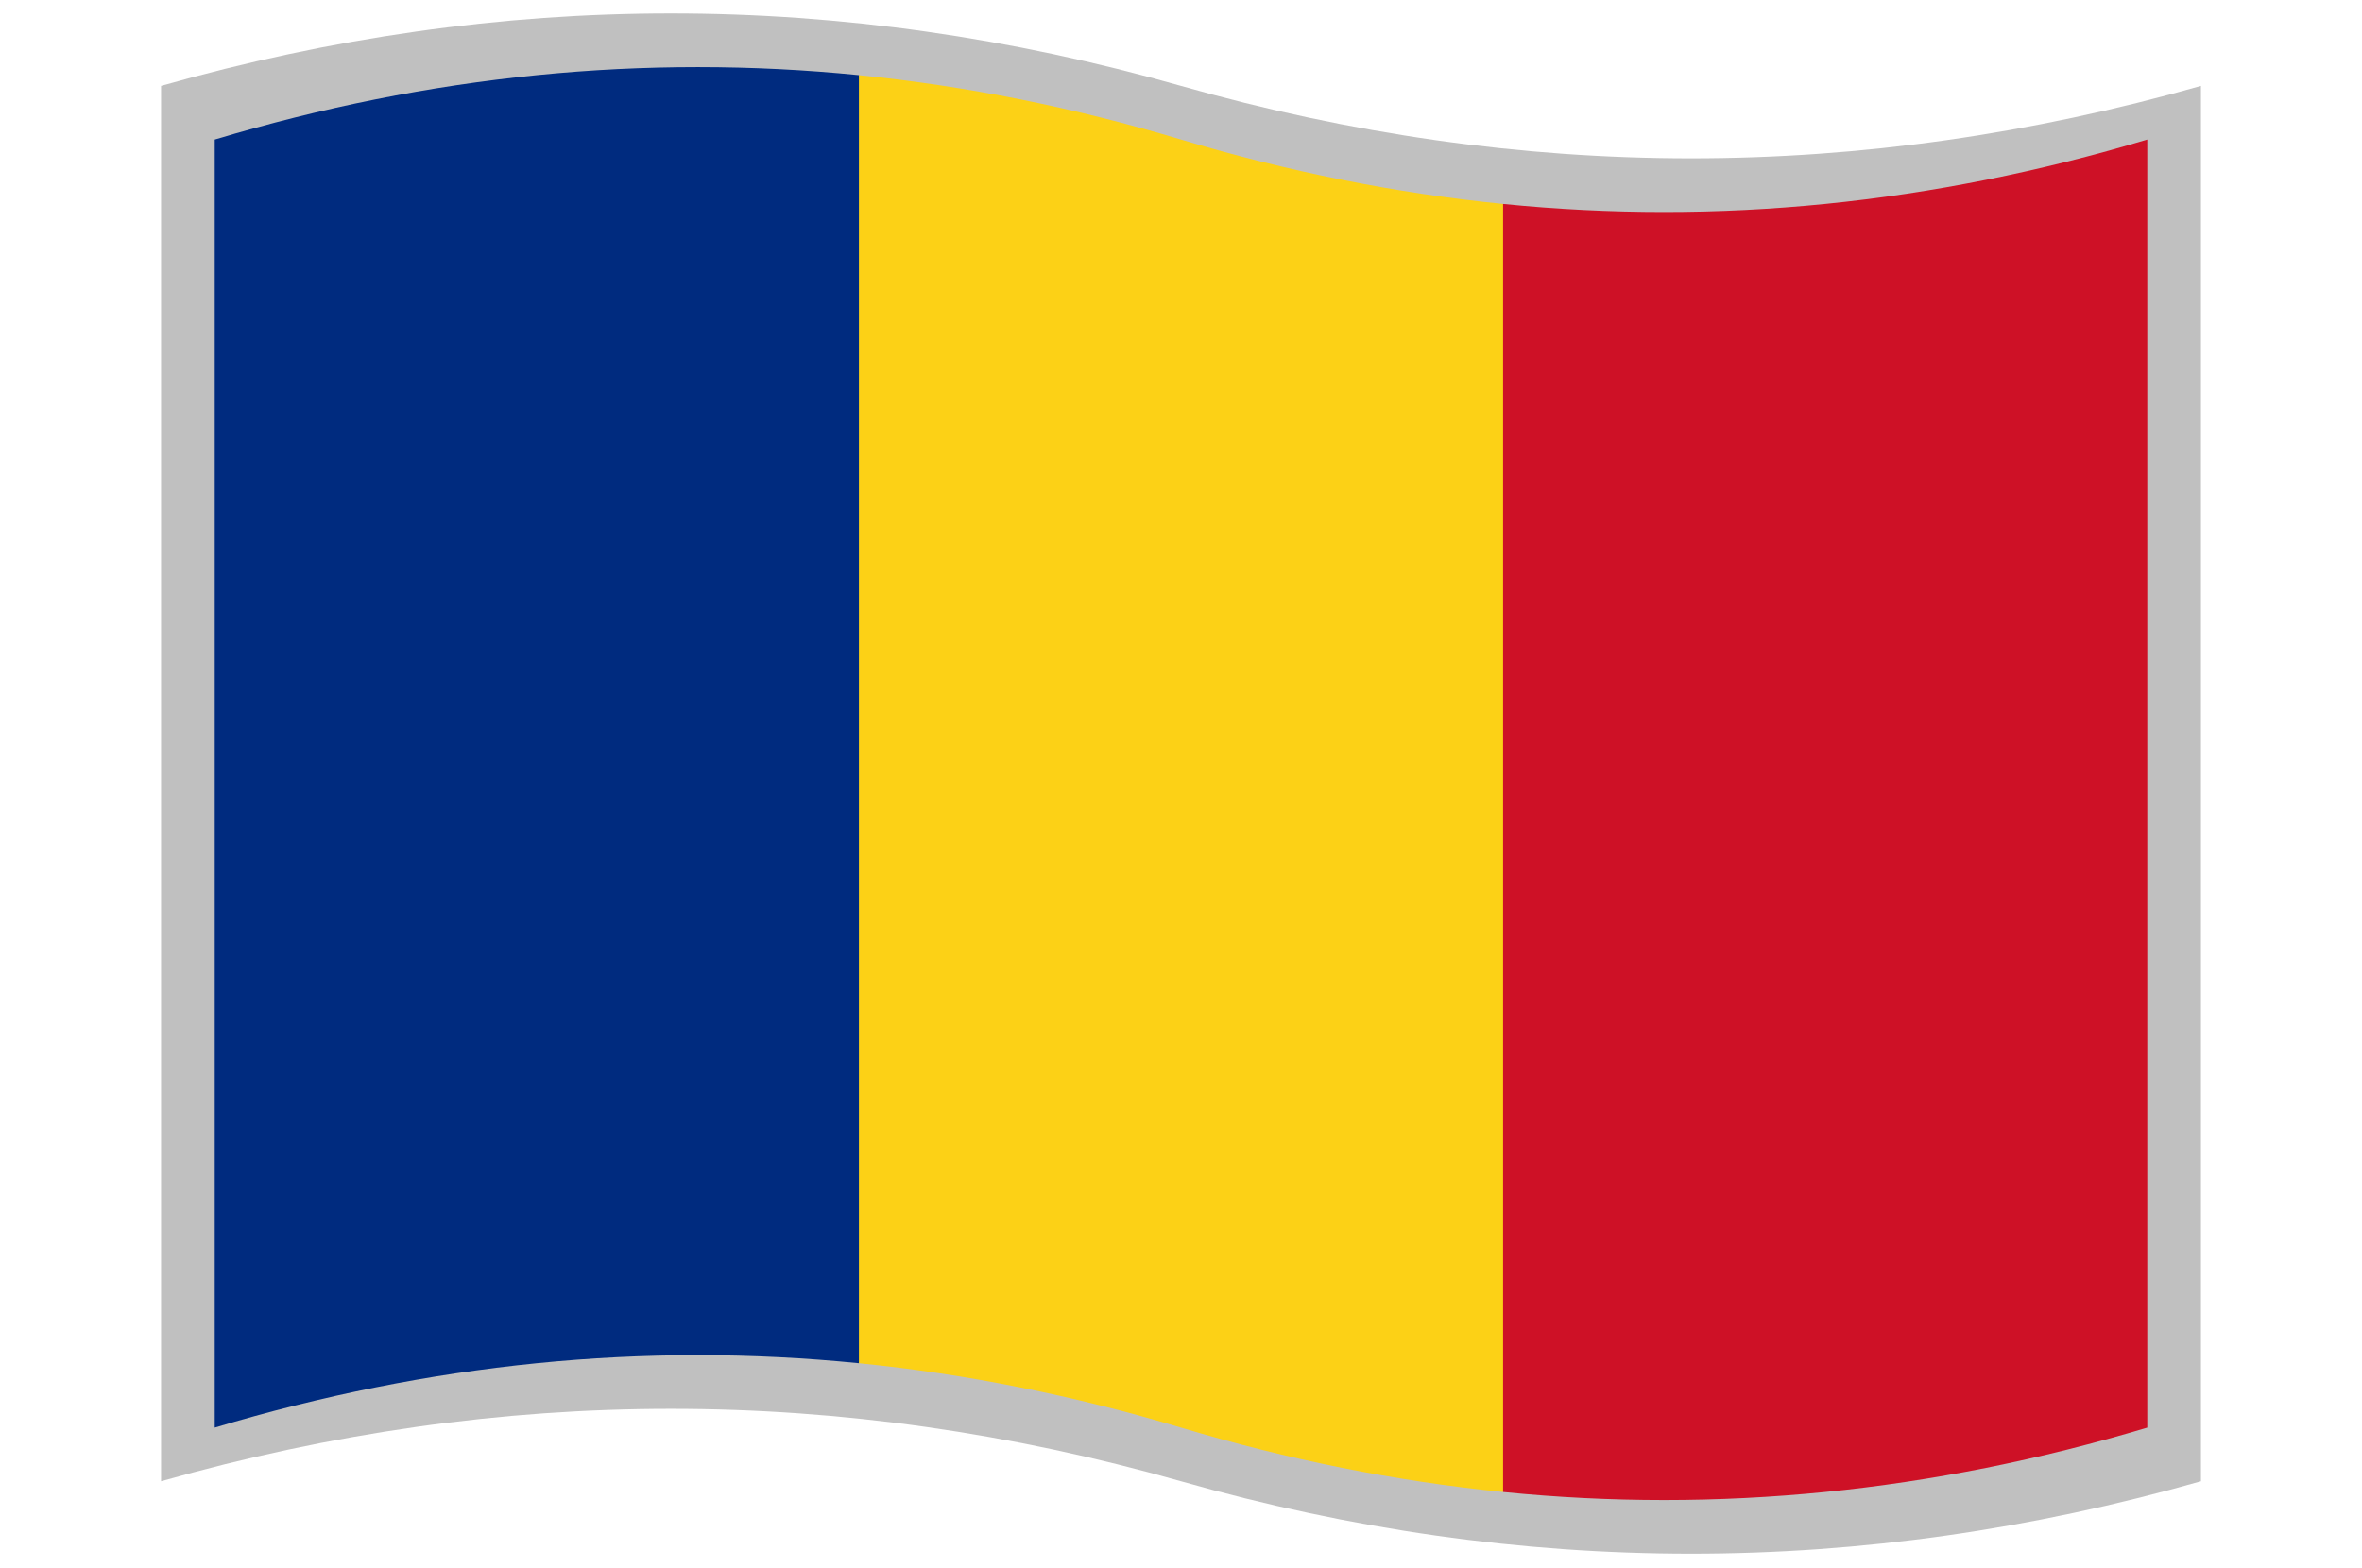
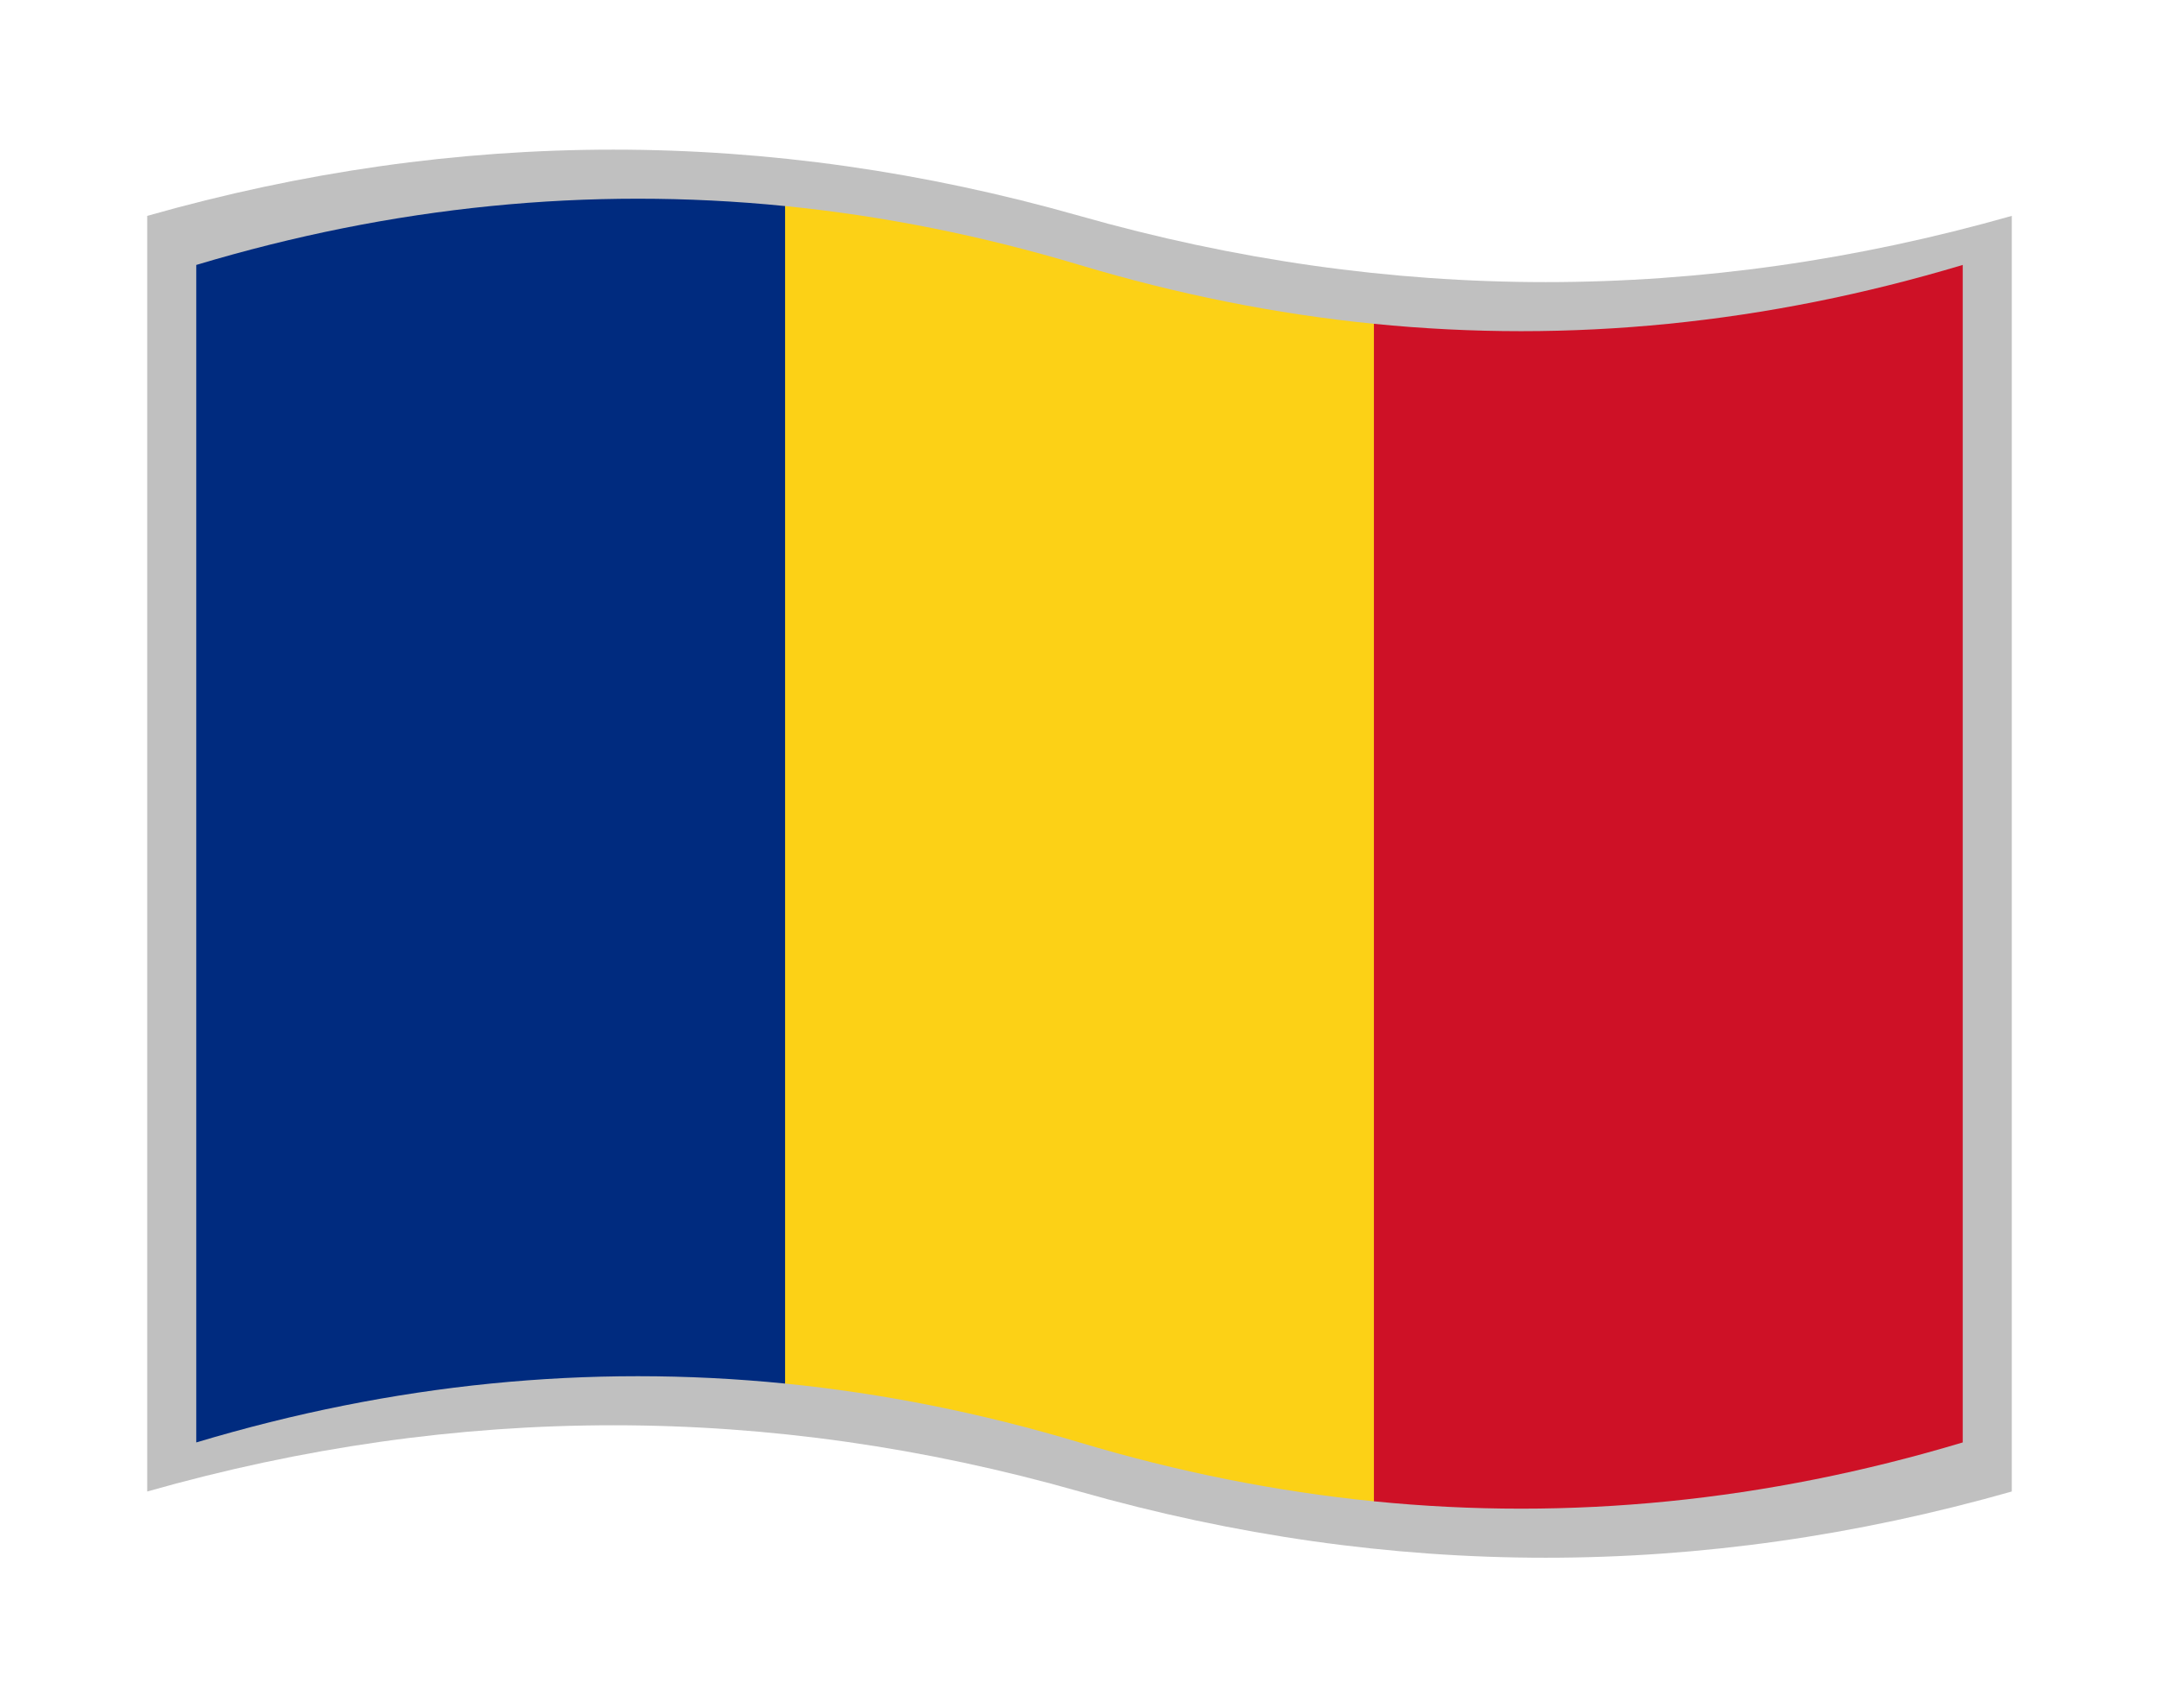
- <svg xmlns="http://www.w3.org/2000/svg" version="1.1" viewBox="-10 -10 440 292">
-   <path fill="#c0c0c0" d="M20 6q95 -27 190 0t190 0v260q-95 27 -190 0t-190 0z" />
-   <path fill="#002b7f" d="M30 16q60 -18 120 -12l60 120l-60 120q-60 -6 -120 12z" />
-   <path fill="#fcd116" d="M150 4q30 3 60 12t60 12l60 120l-60 120q-30 -3 -60 -12t-60 -12z" />
-   <path fill="#ce1126" d="M270 28q60 6 120 -12v240q-60 18 -120 12z" />
+ <svg xmlns="http://www.w3.org/2000/svg" version="1.1" viewBox="-10 -10 440 348">
+   <path fill="#c0c0c0" d="M20 34q95 -27 190 0t190 0v260q-95 27 -190 0t-190 0z" />
+   <path fill="#002b7f" d="M30 44q60 -18 120 -12l60 120l-60 120q-60 -6 -120 12z" />
+   <path fill="#fcd116" d="M150 32q30 3 60 12t60 12l60 120l-60 120q-30 -3 -60 -12t-60 -12z" />
+   <path fill="#ce1126" d="M270 56q60 6 120 -12v240q-60 18 -120 12z" />
</svg>
